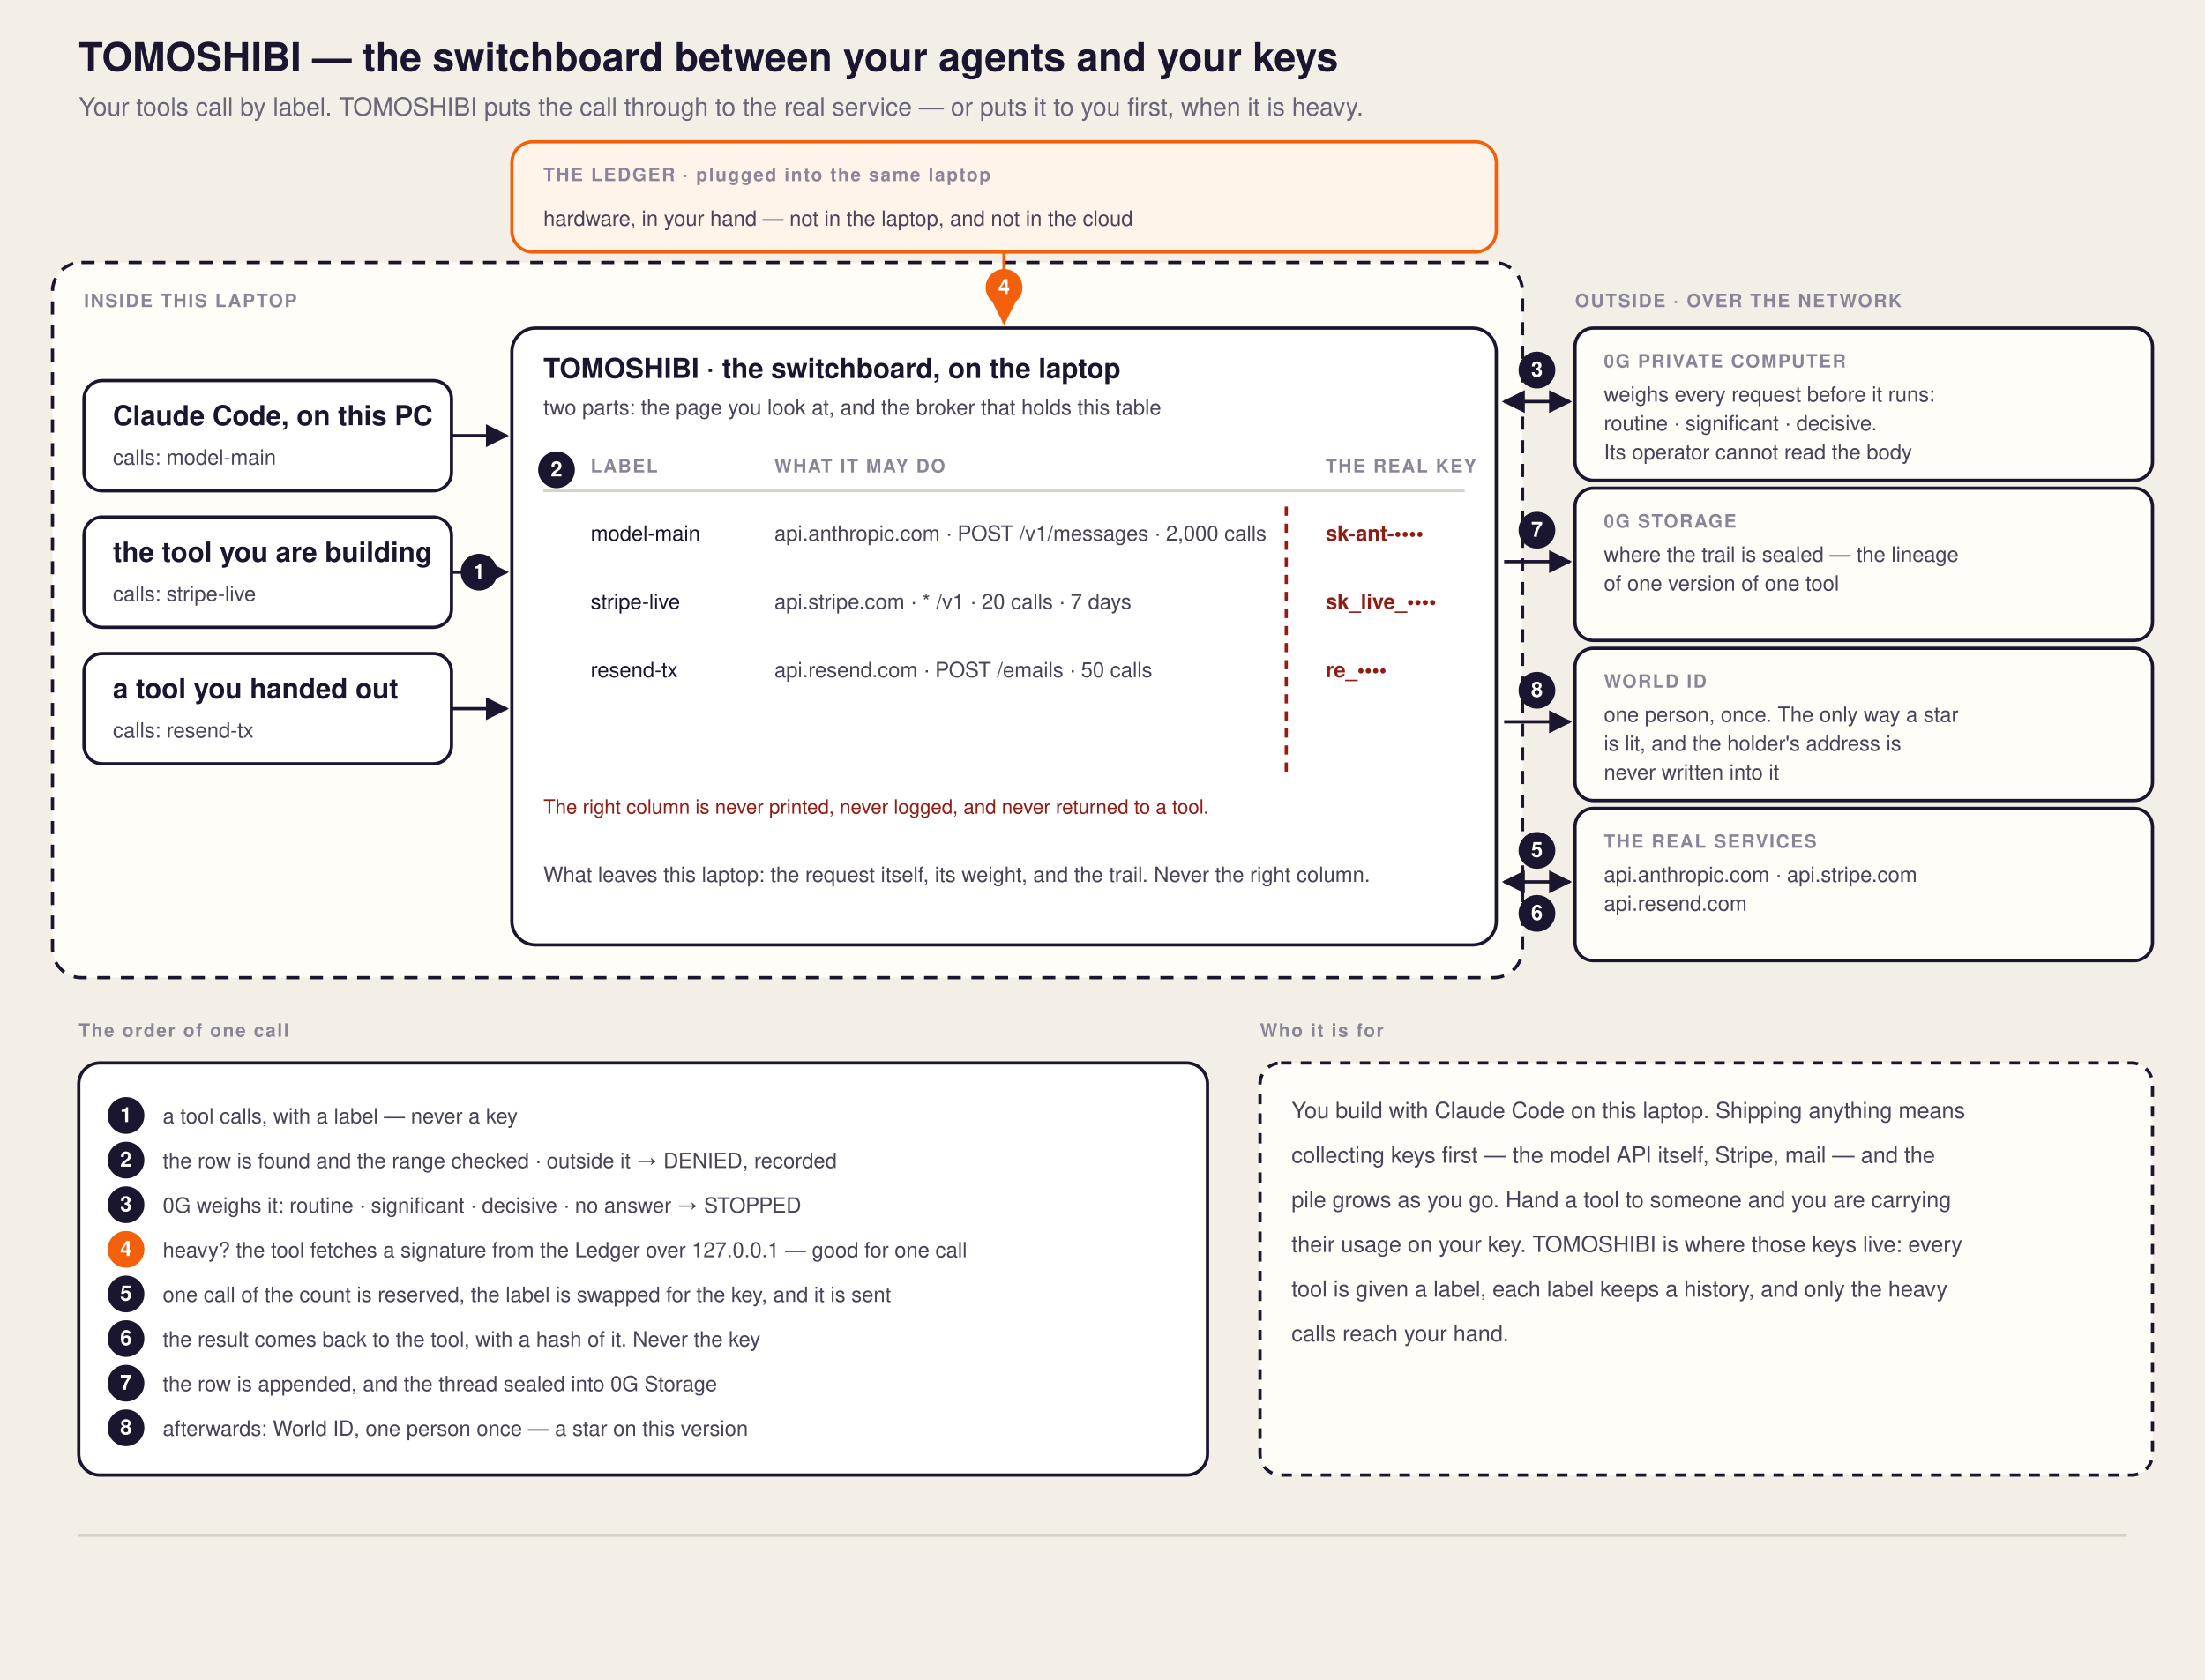
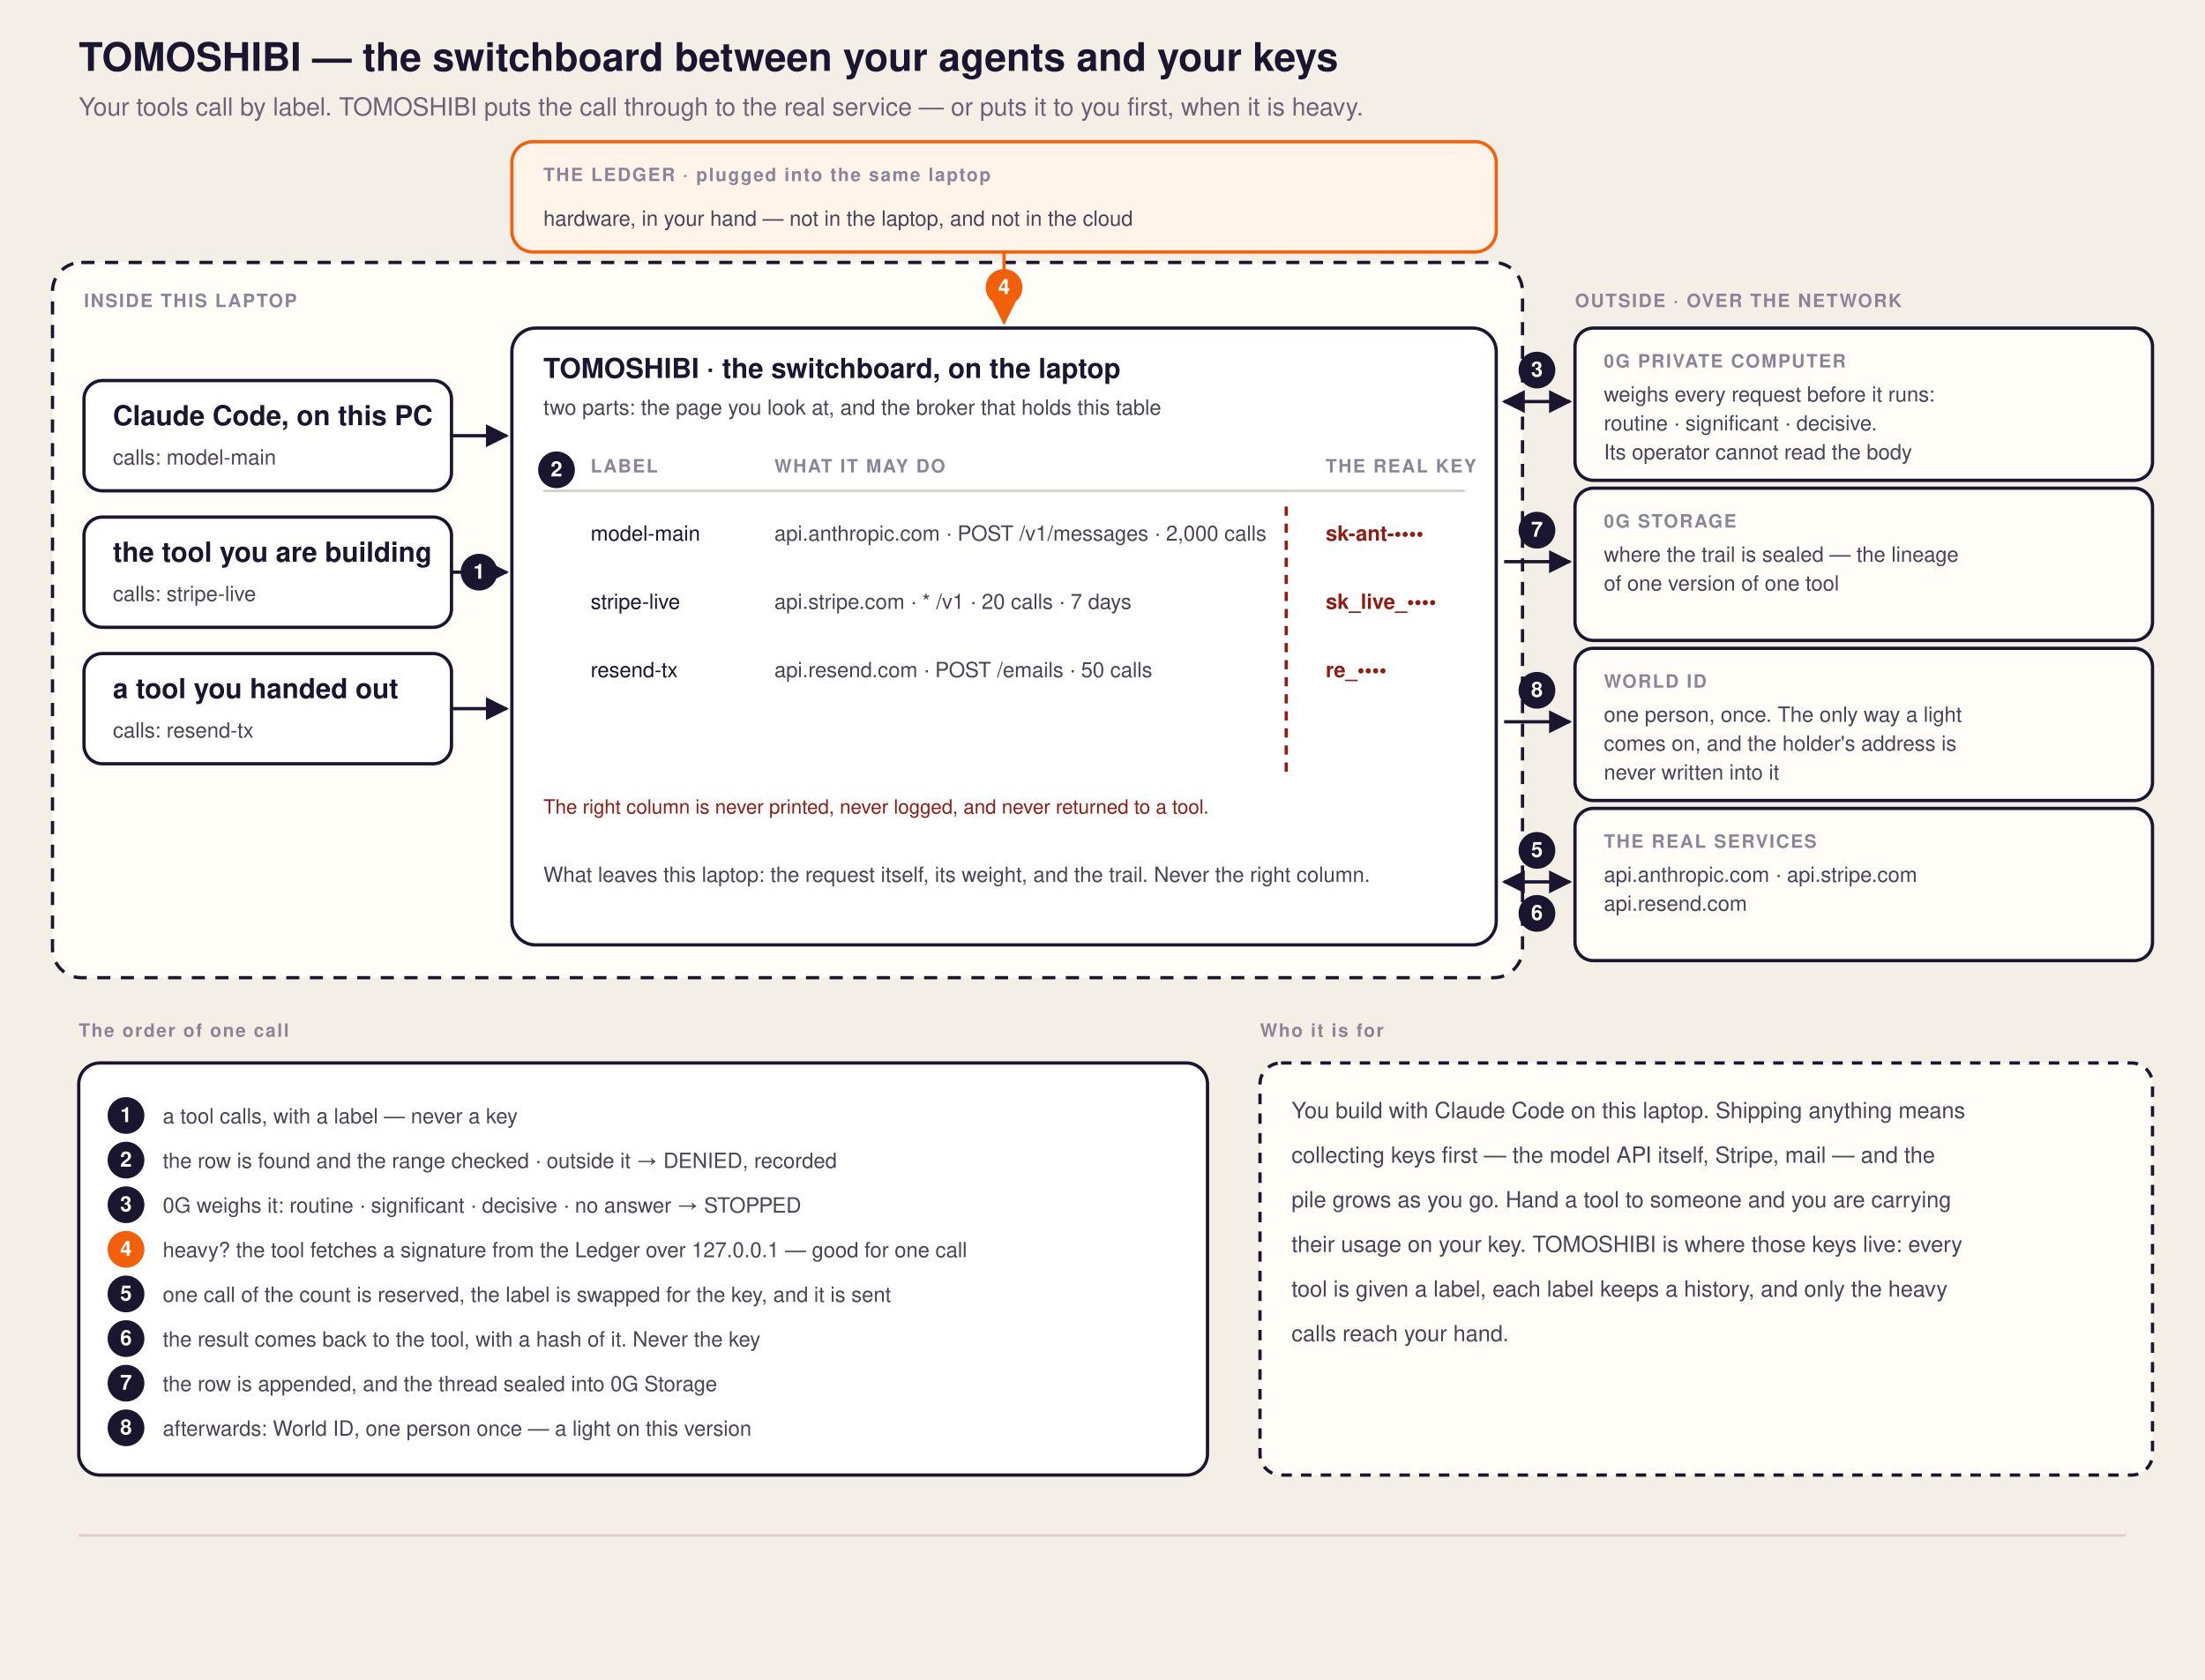
<svg xmlns="http://www.w3.org/2000/svg" viewBox="0 0 1680 1280" width="1680" height="1280" font-family="Figtree, Helvetica, Arial, sans-serif">
  <defs>
    <marker id="a" viewBox="0 0 10 10" refX="9" refY="5" markerWidth="7" markerHeight="7" orient="auto-start-reverse">
      <path d="M0 0 10 5 0 10z" fill="#1b1630" />
    </marker>
    <marker id="af" viewBox="0 0 10 10" refX="9" refY="5" markerWidth="7" markerHeight="7" orient="auto-start-reverse">
      <path d="M0 0 10 5 0 10z" fill="#f2600c" />
    </marker>
  </defs>
  <style>
    .card{fill:#fff;stroke:#1b1630;stroke-width:2.5}
    .h{font-size:21px;font-weight:600;fill:#1b1630}
    .k{font-size:14px;font-weight:600;letter-spacing:.08em;fill:#8b8498}
    .t{font-size:17px;fill:#4a4357}
    .m{font-size:16px;fill:#4a4357}
    .key{font-size:16px;fill:#8f1d14;font-weight:600}
    .ttl{font-size:30px;font-weight:600;fill:#1b1630}
    .sub{font-size:19px;fill:#6b6478}
    .num{font-size:16px;font-weight:600;fill:#fff}
    .lab{font-size:16px;fill:#1b1630}
    .note{font-size:15px;fill:#8f1d14}
</style>
  <rect width="1680" height="1280" fill="#F3EEE6" />
  <path d="M60 1170 L1620 1170" stroke="#d8d2c6" stroke-width="2" />
  <text class="ttl" x="60" y="54">TOMOSHIBI — the switchboard between your agents and your keys</text>
  <text class="sub" x="60" y="88">Your tools call by label. TOMOSHIBI puts the call through to the real service — or puts it to you first, when it is heavy.</text>
  <g id="u-laptop">
    <rect x="40" y="200" width="1120" height="545" rx="22" fill="#fffdf8" stroke="#1b1630" stroke-width="2.5" stroke-dasharray="10 8" />
    <text class="k" x="64" y="234">INSIDE THIS LAPTOP</text>
  </g>
  <g id="u-tools">
    <rect class="card" x="64" y="290" width="280" height="84" rx="14" />
    <text class="h" x="86" y="324" font-size="19">Claude Code, on this PC</text>
    <text class="m" x="86" y="354">calls: model-main</text>
    <path d="M344 332 L386 332" stroke="#1b1630" stroke-width="2.5" marker-end="url(#a)" />
    <rect class="card" x="64" y="394" width="280" height="84" rx="14" />
    <text class="h" x="86" y="428" font-size="19">the tool you are building</text>
    <text class="m" x="86" y="458">calls: stripe-live</text>
    <path d="M344 436 L386 436" stroke="#1b1630" stroke-width="2.5" marker-end="url(#a)" />
    <g id="b1">
      <circle cx="365" cy="436" r="14" fill="#1b1630" />
      <text class="num" x="365" y="441" text-anchor="middle">1</text>
    </g>
    <rect class="card" x="64" y="498" width="280" height="84" rx="14" />
    <text class="h" x="86" y="532" font-size="19">a tool you handed out</text>
    <text class="m" x="86" y="562">calls: resend-tx</text>
    <path d="M344 540 L386 540" stroke="#1b1630" stroke-width="2.5" marker-end="url(#a)" />
  </g>
  <g id="u-box">
    <rect class="card" x="390" y="250" width="750" height="470" rx="18" />
    <text class="h" x="414" y="288">TOMOSHIBI · the switchboard, on the laptop</text>
    <text class="m" x="414" y="316">two parts: the page you look at, and the broker that holds this table</text>
  </g>
  <g id="u-table">
    <text class="k" x="450" y="360">LABEL</text>
    <text class="k" x="590" y="360">WHAT IT MAY DO</text>
    <text class="k" x="1010" y="360">THE REAL KEY</text>
    <path d="M414 374 L1116 374" stroke="#d8d2c6" stroke-width="2" />
    <g id="b2">
      <circle cx="424" cy="358" r="14" fill="#1b1630" />
      <text class="num" x="424" y="363" text-anchor="middle">2</text>
    </g>
    <text class="lab" x="450" y="412">model-main</text>
    <text class="m" x="590" y="412">api.anthropic.com · POST /v1/messages · 2,000 calls</text>
    <text class="key" x="1010" y="412">sk-ant-••••</text>
    <text class="lab" x="450" y="464">stripe-live</text>
    <text class="m" x="590" y="464">api.stripe.com · * /v1 · 20 calls · 7 days</text>
    <text class="key" x="1010" y="464">sk_live_••••</text>
    <text class="lab" x="450" y="516">resend-tx</text>
    <text class="m" x="590" y="516">api.resend.com · POST /emails · 50 calls</text>
    <text class="key" x="1010" y="516">re_••••</text>
    <path d="M980 386 L980 588" stroke="#8f1d14" stroke-width="2.5" stroke-dasharray="7 6" />
    <text class="note" x="414" y="620">The right column is never printed, never logged, and never returned to a tool.</text>
    <text class="m" x="414" y="672">What leaves this laptop: the request itself, its weight, and the trail. Never the right column.</text>
  </g>
  <g id="u-ledger">
    <rect x="390" y="108" width="750" height="84" rx="16" fill="#FFF4EA" stroke="#f2600c" stroke-width="2.5" />
    <text class="k" x="414" y="138" fill="#c2410c">THE LEDGER · plugged into the same laptop</text>
    <text class="m" x="414" y="172">hardware, in your hand — not in the laptop, and not in the cloud</text>
    <path d="M765 192 L765 246" stroke="#f2600c" stroke-width="2.5" marker-end="url(#af)" />
    <g id="b4">
      <circle cx="765" cy="219" r="14" fill="#f2600c" />
      <text class="num" x="765" y="224" text-anchor="middle">4</text>
    </g>
  </g>
  <g id="u-zg">
    <text class="k" x="1200" y="234">OUTSIDE · OVER THE NETWORK</text>
    <rect class="card" x="1200" y="250" width="440" height="116" rx="14" style="fill:#fffdf8" />
    <text class="k" x="1222" y="280">0G PRIVATE COMPUTER</text>
    <text class="m" x="1222" y="306">weighs every request before it runs:</text>
    <text class="m" x="1222" y="328">routine · significant · decisive.</text>
    <text class="m" x="1222" y="350">Its operator cannot read the body</text>
    <path d="M1146 306 L1196 306" stroke="#1b1630" stroke-width="2.5" marker-end="url(#a)" marker-start="url(#a)" />
    <g id="b3">
      <circle cx="1171" cy="282" r="14" fill="#1b1630" />
      <text class="num" x="1171" y="287" text-anchor="middle">3</text>
    </g>
  </g>
  <g id="u-storage">
    <rect class="card" x="1200" y="372" width="440" height="116" rx="14" style="fill:#fffdf8" />
    <text class="k" x="1222" y="402">0G STORAGE</text>
    <text class="m" x="1222" y="428">where the trail is sealed — the lineage</text>
    <text class="m" x="1222" y="450">of one version of one tool</text>
    <path d="M1146 428 L1196 428" stroke="#1b1630" stroke-width="2.5" marker-end="url(#a)" />
    <g id="b7">
      <circle cx="1171" cy="404" r="14" fill="#1b1630" />
      <text class="num" x="1171" y="409" text-anchor="middle">7</text>
    </g>
  </g>
  <g id="u-world">
    <rect class="card" x="1200" y="494" width="440" height="116" rx="14" style="fill:#fffdf8" />
    <text class="k" x="1222" y="524">WORLD ID</text>
-     <text class="m" x="1222" y="550">one person, once. The only way a star</text>
-     <text class="m" x="1222" y="572">is lit, and the holder's address is</text>
+     <text class="m" x="1222" y="550">one person, once. The only way a light</text>
+     <text class="m" x="1222" y="572">comes on, and the holder's address is</text>
    <text class="m" x="1222" y="594">never written into it</text>
    <path d="M1146 550 L1196 550" stroke="#1b1630" stroke-width="2.5" marker-end="url(#a)" />
    <g id="b8">
      <circle cx="1171" cy="526" r="14" fill="#1b1630" />
      <text class="num" x="1171" y="531" text-anchor="middle">8</text>
    </g>
  </g>
  <g id="u-services">
    <rect class="card" x="1200" y="616" width="440" height="116" rx="14" style="fill:#fffdf8" />
    <text class="k" x="1222" y="646">THE REAL SERVICES</text>
    <text class="m" x="1222" y="672">api.anthropic.com · api.stripe.com</text>
    <text class="m" x="1222" y="694">api.resend.com</text>
    <path d="M1146 672 L1196 672" stroke="#1b1630" stroke-width="2.5" marker-end="url(#a)" marker-start="url(#a)" />
    <g id="b5">
      <circle cx="1171" cy="648" r="14" fill="#1b1630" />
      <text class="num" x="1171" y="653" text-anchor="middle">5</text>
    </g>
    <g id="b6">
      <circle cx="1171" cy="696" r="14" fill="#1b1630" />
      <text class="num" x="1171" y="701" text-anchor="middle">6</text>
    </g>
  </g>
  <g id="u-order">
    <text class="k" x="60" y="790">The order of one call</text>
    <rect class="card" x="60" y="810" width="860" height="314" rx="16" />
    <g id="o1">
      <animate attributeName="opacity" dur="22.2s" repeatCount="indefinite" values=".32;.32;1;1;.32;.32" keyTimes="0;0;0.002;0.117;0.119;1" />
      <g>
        <circle cx="96" cy="850" r="14" fill="#1b1630" />
        <text class="num" x="96" y="855" text-anchor="middle">1</text>
      </g>
      <text class="m" x="124" y="856">a tool calls, with a label — never a key</text>
    </g>
    <g id="o2">
      <animate attributeName="opacity" dur="22.2s" repeatCount="indefinite" values=".32;.32;1;1;.32;.32" keyTimes="0;0.117;0.119;0.234;0.236;1" />
      <g>
        <circle cx="96" cy="884" r="14" fill="#1b1630" />
        <text class="num" x="96" y="889" text-anchor="middle">2</text>
      </g>
      <text class="m" x="124" y="890">the row is found and the range checked · outside it → DENIED, recorded</text>
    </g>
    <g id="o3">
      <animate attributeName="opacity" dur="22.2s" repeatCount="indefinite" values=".32;.32;1;1;.32;.32" keyTimes="0;0.234;0.236;0.369;0.371;1" />
      <g>
        <circle cx="96" cy="918" r="14" fill="#1b1630" />
        <text class="num" x="96" y="923" text-anchor="middle">3</text>
      </g>
      <text class="m" x="124" y="924">0G weighs it: routine · significant · decisive · no answer → STOPPED</text>
    </g>
    <g id="o4">
      <animate attributeName="opacity" dur="22.2s" repeatCount="indefinite" values=".32;.32;1;1;.32;.32" keyTimes="0;0.369;0.371;0.504;0.506;1" />
      <g>
        <circle cx="96" cy="952" r="14" fill="#f2600c" />
        <text class="num" x="96" y="957" text-anchor="middle">4</text>
      </g>
      <text class="m" x="124" y="958">heavy? the tool fetches a signature from the Ledger over 127.0.0.1 — good for one call</text>
    </g>
    <g id="o5">
      <animate attributeName="opacity" dur="22.2s" repeatCount="indefinite" values=".32;.32;1;1;.32;.32" keyTimes="0;0.504;0.506;0.631;0.633;1" />
      <g>
        <circle cx="96" cy="986" r="14" fill="#1b1630" />
        <text class="num" x="96" y="991" text-anchor="middle">5</text>
      </g>
      <text class="m" x="124" y="992">one call of the count is reserved, the label is swapped for the key, and it is sent</text>
    </g>
    <g id="o6">
      <animate attributeName="opacity" dur="22.2s" repeatCount="indefinite" values=".32;.32;1;1;.32;.32" keyTimes="0;0.631;0.633;0.748;0.75;1" />
      <g>
        <circle cx="96" cy="1020" r="14" fill="#1b1630" />
        <text class="num" x="96" y="1025" text-anchor="middle">6</text>
      </g>
      <text class="m" x="124" y="1026">the result comes back to the tool, with a hash of it. Never the key</text>
    </g>
    <g id="o7">
      <animate attributeName="opacity" dur="22.2s" repeatCount="indefinite" values=".32;.32;1;1;.32;.32" keyTimes="0;0.748;0.75;0.874;0.876;1" />
      <g>
        <circle cx="96" cy="1054" r="14" fill="#1b1630" />
        <text class="num" x="96" y="1059" text-anchor="middle">7</text>
      </g>
      <text class="m" x="124" y="1060">the row is appended, and the thread sealed into 0G Storage</text>
    </g>
    <g id="o8">
      <animate attributeName="opacity" dur="22.2s" repeatCount="indefinite" values=".32;.32;1;1" keyTimes="0;0.874;0.876;1" />
      <g>
        <circle cx="96" cy="1088" r="14" fill="#1b1630" />
        <text class="num" x="96" y="1093" text-anchor="middle">8</text>
      </g>
-       <text class="m" x="124" y="1094">afterwards: World ID, one person once — a star on this version</text>
+       <text class="m" x="124" y="1094">afterwards: World ID, one person once — a light on this version</text>
    </g>
  </g>
  <g id="u-who">
    <text class="k" x="960" y="790">Who it is for</text>
    <rect x="960" y="810" width="680" height="314" rx="16" fill="#fffdf8" stroke="#1b1630" stroke-width="2.5" stroke-dasharray="8 7" />
    <text class="t" x="984" y="852">You build with Claude Code on this laptop. Shipping anything means</text>
    <text class="t" x="984" y="886">collecting keys first — the model API itself, Stripe, mail — and the</text>
    <text class="t" x="984" y="920">pile grows as you go. Hand a tool to someone and you are carrying</text>
    <text class="t" x="984" y="954">their usage on your key. TOMOSHIBI is where those keys live: every</text>
    <text class="t" x="984" y="988">tool is given a label, each label keeps a history, and only the heavy</text>
    <text class="t" x="984" y="1022">calls reach your hand.</text>
  </g>
  <path d="M344 436 L386 436" stroke="#f2600c" stroke-width="14" stroke-linecap="round" fill="none" opacity="0">
    <animate attributeName="opacity" dur="22.2s" repeatCount="indefinite" values="0;0;.22;.22;0;0" keyTimes="0;0;0.002;0.117;0.119;1" />
  </path>
  <path d="M344 436 L386 436" stroke="#f2600c" stroke-width="5" stroke-linecap="round" fill="none" opacity="0" stroke-dasharray="42" stroke-dashoffset="42">
    <animate attributeName="opacity" dur="22.2s" repeatCount="indefinite" values="0;0;1;1;0;0" keyTimes="0;0;0.002;0.117;0.119;1" />
    <animate attributeName="stroke-dashoffset" dur="22.2s" repeatCount="indefinite" values="42;42;0;0;0" keyTimes="0;0;0.035;0.117;1" />
  </path>
  <rect x="64" y="394" width="280" height="84" rx="14" fill="none" stroke="#f2600c" stroke-width="4" opacity="0" stroke-dasharray="728" stroke-dashoffset="728">
    <animate attributeName="opacity" dur="22.2s" repeatCount="indefinite" values="0;0;1;1;0;0" keyTimes="0;0;0.002;0.117;0.119;1" />
    <animate attributeName="stroke-dashoffset" dur="22.2s" repeatCount="indefinite" values="728;728;0;0;0" keyTimes="0;0;0.035;0.117;1" />
  </rect>
  <circle cx="96" cy="850" r="21" fill="none" stroke="#f2600c" stroke-width="3" opacity="0">
    <animate attributeName="opacity" dur="22.2s" repeatCount="indefinite" values="0;0;1;1;0;0" keyTimes="0;0;0.002;0.117;0.119;1" />
  </circle>
  <text class="t" x="60" y="1208" opacity="0">The tool calls TOMOSHIBI by label — model-main, stripe-live — and never with a key.<animate attributeName="opacity" dur="22.2s" repeatCount="indefinite" values="0;0;1;1;0;0" keyTimes="0;0;0.002;0.117;0.119;1" />
  </text>
  <text class="t" x="60" y="1242" opacity="0">Nothing the tool holds would work anywhere else.<animate attributeName="opacity" dur="22.2s" repeatCount="indefinite" values="0;0;1;1;0;0" keyTimes="0;0;0.002;0.117;0.119;1" />
  </text>
  <path d="M446 424 L975 424" stroke="#f2600c" stroke-width="14" stroke-linecap="round" fill="none" opacity="0">
    <animate attributeName="opacity" dur="22.2s" repeatCount="indefinite" values="0;0;.22;.22;0;0" keyTimes="0;0.117;0.119;0.234;0.236;1" />
  </path>
  <path d="M446 424 L975 424" stroke="#f2600c" stroke-width="5" stroke-linecap="round" fill="none" opacity="0" stroke-dasharray="529" stroke-dashoffset="529">
    <animate attributeName="opacity" dur="22.2s" repeatCount="indefinite" values="0;0;1;1;0;0" keyTimes="0;0.117;0.119;0.234;0.236;1" />
    <animate attributeName="stroke-dashoffset" dur="22.2s" repeatCount="indefinite" values="529;529;0;0;0" keyTimes="0;0.117;0.152;0.234;1" />
  </path>
  <rect x="390" y="250" width="750" height="470" rx="18" fill="none" stroke="#f2600c" stroke-width="4" opacity="0" stroke-dasharray="2440" stroke-dashoffset="2440">
    <animate attributeName="opacity" dur="22.2s" repeatCount="indefinite" values="0;0;1;1;0;0" keyTimes="0;0.117;0.119;0.234;0.236;1" />
    <animate attributeName="stroke-dashoffset" dur="22.2s" repeatCount="indefinite" values="2440;2440;0;0;0" keyTimes="0;0.117;0.152;0.234;1" />
  </rect>
  <circle cx="96" cy="884" r="21" fill="none" stroke="#f2600c" stroke-width="3" opacity="0">
    <animate attributeName="opacity" dur="22.2s" repeatCount="indefinite" values="0;0;1;1;0;0" keyTimes="0;0.117;0.119;0.234;0.236;1" />
  </circle>
  <text class="t" x="60" y="1208" opacity="0">Inside the switchboard: the label is found in the table and the request is checked against its range.<animate attributeName="opacity" dur="22.2s" repeatCount="indefinite" values="0;0;1;1;0;0" keyTimes="0;0.117;0.119;0.234;0.236;1" />
  </text>
  <text class="t" x="60" y="1242" opacity="0">Outside that range the call is denied, and the denial is recorded.<animate attributeName="opacity" dur="22.2s" repeatCount="indefinite" values="0;0;1;1;0;0" keyTimes="0;0.117;0.119;0.234;0.236;1" />
  </text>
  <path d="M1146 306 L1196 306" stroke="#f2600c" stroke-width="14" stroke-linecap="round" fill="none" opacity="0">
    <animate attributeName="opacity" dur="22.2s" repeatCount="indefinite" values="0;0;.22;.22;0;0" keyTimes="0;0.234;0.236;0.369;0.371;1" />
  </path>
  <path d="M1146 306 L1196 306" stroke="#f2600c" stroke-width="5" stroke-linecap="round" fill="none" opacity="0" stroke-dasharray="50" stroke-dashoffset="50">
    <animate attributeName="opacity" dur="22.2s" repeatCount="indefinite" values="0;0;1;1;0;0" keyTimes="0;0.234;0.236;0.369;0.371;1" />
    <animate attributeName="stroke-dashoffset" dur="22.2s" repeatCount="indefinite" values="50;50;0;0;0" keyTimes="0;0.234;0.275;0.369;1" />
  </path>
  <rect x="1200" y="250" width="440" height="116" rx="14" fill="none" stroke="#f2600c" stroke-width="4" opacity="0" stroke-dasharray="1112" stroke-dashoffset="1112">
    <animate attributeName="opacity" dur="22.2s" repeatCount="indefinite" values="0;0;1;1;0;0" keyTimes="0;0.234;0.236;0.369;0.371;1" />
    <animate attributeName="stroke-dashoffset" dur="22.2s" repeatCount="indefinite" values="1112;1112;0;0;0" keyTimes="0;0.234;0.275;0.369;1" />
  </rect>
  <circle cx="96" cy="918" r="21" fill="none" stroke="#f2600c" stroke-width="3" opacity="0">
    <animate attributeName="opacity" dur="22.2s" repeatCount="indefinite" values="0;0;1;1;0;0" keyTimes="0;0.234;0.236;0.369;0.371;1" />
  </circle>
  <text class="t" x="60" y="1208" opacity="0">TOMOSHIBI ⇄ 0G Private Computer: the request body goes out to be weighed and comes back as routine,<animate attributeName="opacity" dur="22.2s" repeatCount="indefinite" values="0;0;1;1;0;0" keyTimes="0;0.234;0.236;0.369;0.371;1" />
  </text>
  <text class="t" x="60" y="1242" opacity="0">significant or decisive. That model’s operator cannot read the body. No answer means the call stops.<animate attributeName="opacity" dur="22.2s" repeatCount="indefinite" values="0;0;1;1;0;0" keyTimes="0;0.234;0.236;0.369;0.371;1" />
  </text>
  <path d="M765 192 L765 246" stroke="#f2600c" stroke-width="14" stroke-linecap="round" fill="none" opacity="0">
    <animate attributeName="opacity" dur="22.2s" repeatCount="indefinite" values="0;0;.22;.22;0;0" keyTimes="0;0.369;0.371;0.504;0.506;1" />
  </path>
  <path d="M765 192 L765 246" stroke="#f2600c" stroke-width="5" stroke-linecap="round" fill="none" opacity="0" stroke-dasharray="54" stroke-dashoffset="54">
    <animate attributeName="opacity" dur="22.2s" repeatCount="indefinite" values="0;0;1;1;0;0" keyTimes="0;0.369;0.371;0.504;0.506;1" />
    <animate attributeName="stroke-dashoffset" dur="22.2s" repeatCount="indefinite" values="54;54;0;0;0" keyTimes="0;0.369;0.41;0.504;1" />
  </path>
  <rect x="390" y="108" width="750" height="84" rx="16" fill="none" stroke="#f2600c" stroke-width="4" opacity="0" stroke-dasharray="1668" stroke-dashoffset="1668">
    <animate attributeName="opacity" dur="22.2s" repeatCount="indefinite" values="0;0;1;1;0;0" keyTimes="0;0.369;0.371;0.504;0.506;1" />
    <animate attributeName="stroke-dashoffset" dur="22.2s" repeatCount="indefinite" values="1668;1668;0;0;0" keyTimes="0;0.369;0.41;0.504;1" />
  </rect>
  <circle cx="96" cy="952" r="21" fill="none" stroke="#f2600c" stroke-width="3" opacity="0">
    <animate attributeName="opacity" dur="22.2s" repeatCount="indefinite" values="0;0;1;1;0;0" keyTimes="0;0.369;0.371;0.504;0.506;1" />
  </circle>
  <text class="t" x="60" y="1208" opacity="0">Only when it is heavy: the tool fetches a signature from the Ledger over 127.0.0.1 — four lines on the<animate attributeName="opacity" dur="22.2s" repeatCount="indefinite" values="0;0;1;1;0;0" keyTimes="0;0.369;0.371;0.504;0.506;1" />
  </text>
  <text class="t" x="60" y="1242" opacity="0">device, one press, good for one call. This is the only link with a person in it.<animate attributeName="opacity" dur="22.2s" repeatCount="indefinite" values="0;0;1;1;0;0" keyTimes="0;0.369;0.371;0.504;0.506;1" />
  </text>
  <path d="M1146 672 L1196 672" stroke="#f2600c" stroke-width="14" stroke-linecap="round" fill="none" opacity="0">
    <animate attributeName="opacity" dur="22.2s" repeatCount="indefinite" values="0;0;.22;.22;0;0" keyTimes="0;0.504;0.506;0.631;0.633;1" />
  </path>
  <path d="M1146 672 L1196 672" stroke="#f2600c" stroke-width="5" stroke-linecap="round" fill="none" opacity="0" stroke-dasharray="50" stroke-dashoffset="50">
    <animate attributeName="opacity" dur="22.2s" repeatCount="indefinite" values="0;0;1;1;0;0" keyTimes="0;0.504;0.506;0.631;0.633;1" />
    <animate attributeName="stroke-dashoffset" dur="22.2s" repeatCount="indefinite" values="50;50;0;0;0" keyTimes="0;0.504;0.542;0.631;1" />
  </path>
  <rect x="1200" y="616" width="440" height="116" rx="14" fill="none" stroke="#f2600c" stroke-width="4" opacity="0" stroke-dasharray="1112" stroke-dashoffset="1112">
    <animate attributeName="opacity" dur="22.2s" repeatCount="indefinite" values="0;0;1;1;0;0" keyTimes="0;0.504;0.506;0.631;0.633;1" />
    <animate attributeName="stroke-dashoffset" dur="22.2s" repeatCount="indefinite" values="1112;1112;0;0;0" keyTimes="0;0.504;0.542;0.631;1" />
  </rect>
  <circle cx="96" cy="986" r="21" fill="none" stroke="#f2600c" stroke-width="3" opacity="0">
    <animate attributeName="opacity" dur="22.2s" repeatCount="indefinite" values="0;0;1;1;0;0" keyTimes="0;0.504;0.506;0.631;0.633;1" />
  </circle>
  <text class="t" x="60" y="1208" opacity="0">TOMOSHIBI → the real service: one call of the count is reserved, the label is swapped for the real key,<animate attributeName="opacity" dur="22.2s" repeatCount="indefinite" values="0;0;1;1;0;0" keyTimes="0;0.504;0.506;0.631;0.633;1" />
  </text>
  <text class="t" x="60" y="1242" opacity="0">and the request is sent. This crossing is the only place the swap happens.<animate attributeName="opacity" dur="22.2s" repeatCount="indefinite" values="0;0;1;1;0;0" keyTimes="0;0.504;0.506;0.631;0.633;1" />
  </text>
  <path d="M1196 672 L1146 672" stroke="#f2600c" stroke-width="14" stroke-linecap="round" fill="none" opacity="0">
    <animate attributeName="opacity" dur="22.2s" repeatCount="indefinite" values="0;0;.22;.22;0;0" keyTimes="0;0.631;0.633;0.748;0.75;1" />
  </path>
  <path d="M1196 672 L1146 672" stroke="#f2600c" stroke-width="5" stroke-linecap="round" fill="none" opacity="0" stroke-dasharray="50" stroke-dashoffset="50">
    <animate attributeName="opacity" dur="22.2s" repeatCount="indefinite" values="0;0;1;1;0;0" keyTimes="0;0.631;0.633;0.748;0.75;1" />
    <animate attributeName="stroke-dashoffset" dur="22.2s" repeatCount="indefinite" values="50;50;0;0;0" keyTimes="0;0.631;0.666;0.748;1" />
  </path>
  <rect x="1200" y="616" width="440" height="116" rx="14" fill="none" stroke="#f2600c" stroke-width="4" opacity="0" stroke-dasharray="1112" stroke-dashoffset="1112">
    <animate attributeName="opacity" dur="22.2s" repeatCount="indefinite" values="0;0;1;1;0;0" keyTimes="0;0.631;0.633;0.748;0.75;1" />
    <animate attributeName="stroke-dashoffset" dur="22.2s" repeatCount="indefinite" values="1112;1112;0;0;0" keyTimes="0;0.631;0.666;0.748;1" />
  </rect>
  <circle cx="96" cy="1020" r="21" fill="none" stroke="#f2600c" stroke-width="3" opacity="0">
    <animate attributeName="opacity" dur="22.2s" repeatCount="indefinite" values="0;0;1;1;0;0" keyTimes="0;0.631;0.633;0.748;0.75;1" />
  </circle>
  <text class="t" x="60" y="1208" opacity="0">The real service → TOMOSHIBI → the tool: the result comes back, with a hash of it.<animate attributeName="opacity" dur="22.2s" repeatCount="indefinite" values="0;0;1;1;0;0" keyTimes="0;0.631;0.633;0.748;0.75;1" />
  </text>
  <text class="t" x="60" y="1242" opacity="0">The key does not come back, and the tool never sees it.<animate attributeName="opacity" dur="22.2s" repeatCount="indefinite" values="0;0;1;1;0;0" keyTimes="0;0.631;0.633;0.748;0.75;1" />
  </text>
  <path d="M1146 428 L1196 428" stroke="#f2600c" stroke-width="14" stroke-linecap="round" fill="none" opacity="0">
    <animate attributeName="opacity" dur="22.2s" repeatCount="indefinite" values="0;0;.22;.22;0;0" keyTimes="0;0.748;0.75;0.874;0.876;1" />
  </path>
  <path d="M1146 428 L1196 428" stroke="#f2600c" stroke-width="5" stroke-linecap="round" fill="none" opacity="0" stroke-dasharray="50" stroke-dashoffset="50">
    <animate attributeName="opacity" dur="22.2s" repeatCount="indefinite" values="0;0;1;1;0;0" keyTimes="0;0.748;0.75;0.874;0.876;1" />
    <animate attributeName="stroke-dashoffset" dur="22.2s" repeatCount="indefinite" values="50;50;0;0;0" keyTimes="0;0.748;0.786;0.874;1" />
  </path>
  <rect x="1200" y="372" width="440" height="116" rx="14" fill="none" stroke="#f2600c" stroke-width="4" opacity="0" stroke-dasharray="1112" stroke-dashoffset="1112">
    <animate attributeName="opacity" dur="22.2s" repeatCount="indefinite" values="0;0;1;1;0;0" keyTimes="0;0.748;0.75;0.874;0.876;1" />
    <animate attributeName="stroke-dashoffset" dur="22.2s" repeatCount="indefinite" values="1112;1112;0;0;0" keyTimes="0;0.748;0.786;0.874;1" />
  </rect>
  <circle cx="96" cy="1054" r="21" fill="none" stroke="#f2600c" stroke-width="3" opacity="0">
    <animate attributeName="opacity" dur="22.2s" repeatCount="indefinite" values="0;0;1;1;0;0" keyTimes="0;0.748;0.75;0.874;0.876;1" />
  </circle>
  <text class="t" x="60" y="1208" opacity="0">TOMOSHIBI → 0G Storage: the row is appended and the thread sealed. The trail is written to be public,<animate attributeName="opacity" dur="22.2s" repeatCount="indefinite" values="0;0;1;1;0;0" keyTimes="0;0.748;0.75;0.874;0.876;1" />
  </text>
  <text class="t" x="60" y="1242" opacity="0">and it holds no request body and no key.<animate attributeName="opacity" dur="22.2s" repeatCount="indefinite" values="0;0;1;1;0;0" keyTimes="0;0.748;0.75;0.874;0.876;1" />
  </text>
  <path d="M1146 550 L1196 550" stroke="#f2600c" stroke-width="14" stroke-linecap="round" fill="none" opacity="0">
    <animate attributeName="opacity" dur="22.2s" repeatCount="indefinite" values="0;0;.22;.22" keyTimes="0;0.874;0.876;1" />
  </path>
  <path d="M1146 550 L1196 550" stroke="#f2600c" stroke-width="5" stroke-linecap="round" fill="none" opacity="0" stroke-dasharray="50" stroke-dashoffset="50">
    <animate attributeName="opacity" dur="22.2s" repeatCount="indefinite" values="0;0;1;1" keyTimes="0;0.874;0.876;1" />
    <animate attributeName="stroke-dashoffset" dur="22.2s" repeatCount="indefinite" values="50;50;0;0;0" keyTimes="0;0.874;0.912;1;1" />
  </path>
  <rect x="1200" y="494" width="440" height="116" rx="14" fill="none" stroke="#f2600c" stroke-width="4" opacity="0" stroke-dasharray="1112" stroke-dashoffset="1112">
    <animate attributeName="opacity" dur="22.2s" repeatCount="indefinite" values="0;0;1;1" keyTimes="0;0.874;0.876;1" />
    <animate attributeName="stroke-dashoffset" dur="22.2s" repeatCount="indefinite" values="1112;1112;0;0;0" keyTimes="0;0.874;0.912;1;1" />
  </rect>
  <circle cx="96" cy="1088" r="21" fill="none" stroke="#f2600c" stroke-width="3" opacity="0">
    <animate attributeName="opacity" dur="22.2s" repeatCount="indefinite" values="0;0;1;1" keyTimes="0;0.874;0.876;1" />
  </circle>
-   <text class="t" x="60" y="1208" opacity="0">Afterwards → World ID: one verified person, once, lights a star on this version of this tool.<animate attributeName="opacity" dur="22.2s" repeatCount="indefinite" values="0;0;1;1" keyTimes="0;0.874;0.876;1" />
-   </text>
-   <text class="t" x="60" y="1242" opacity="0">That is what makes a count of stars worth reading.<animate attributeName="opacity" dur="22.2s" repeatCount="indefinite" values="0;0;1;1" keyTimes="0;0.874;0.876;1" />
+   <text class="t" x="60" y="1208" opacity="0">Afterwards → World ID: one verified person, once, can light this version of this tool.<animate attributeName="opacity" dur="22.2s" repeatCount="indefinite" values="0;0;1;1" keyTimes="0;0.874;0.876;1" />
+   </text>
+   <text class="t" x="60" y="1242" opacity="0">That is what makes a count of lights worth reading.<animate attributeName="opacity" dur="22.2s" repeatCount="indefinite" values="0;0;1;1" keyTimes="0;0.874;0.876;1" />
  </text>
</svg>
